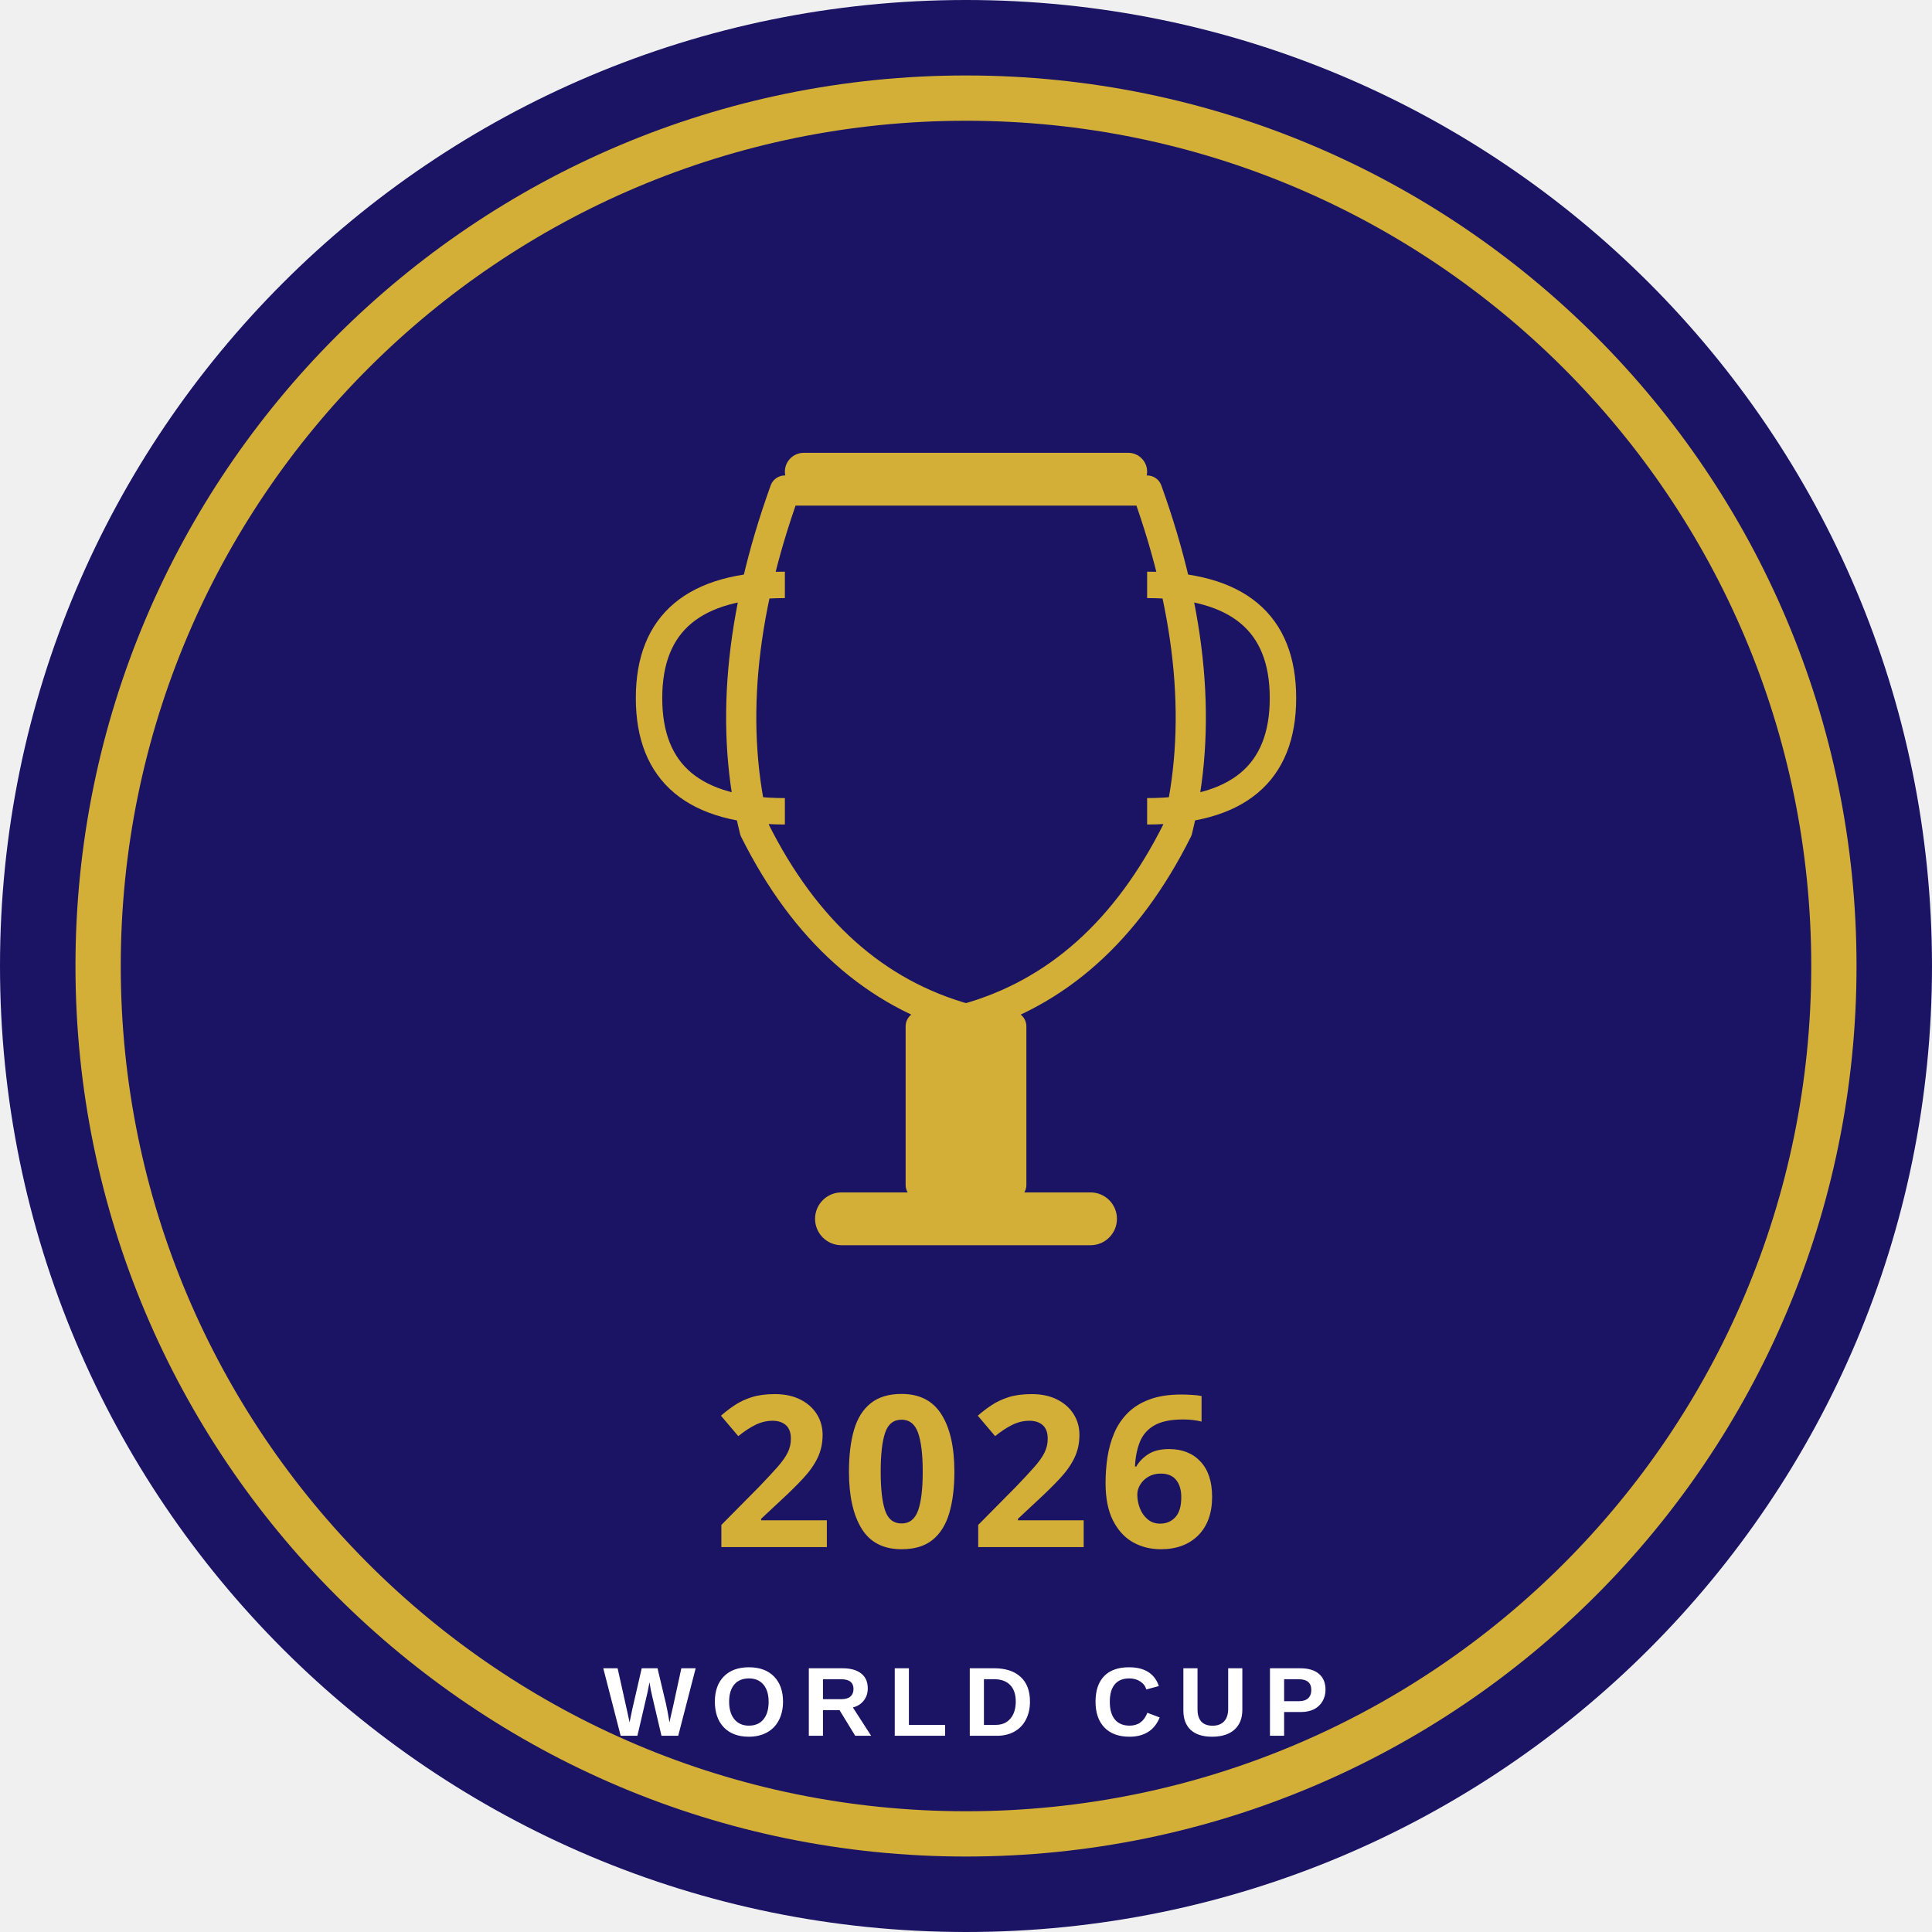
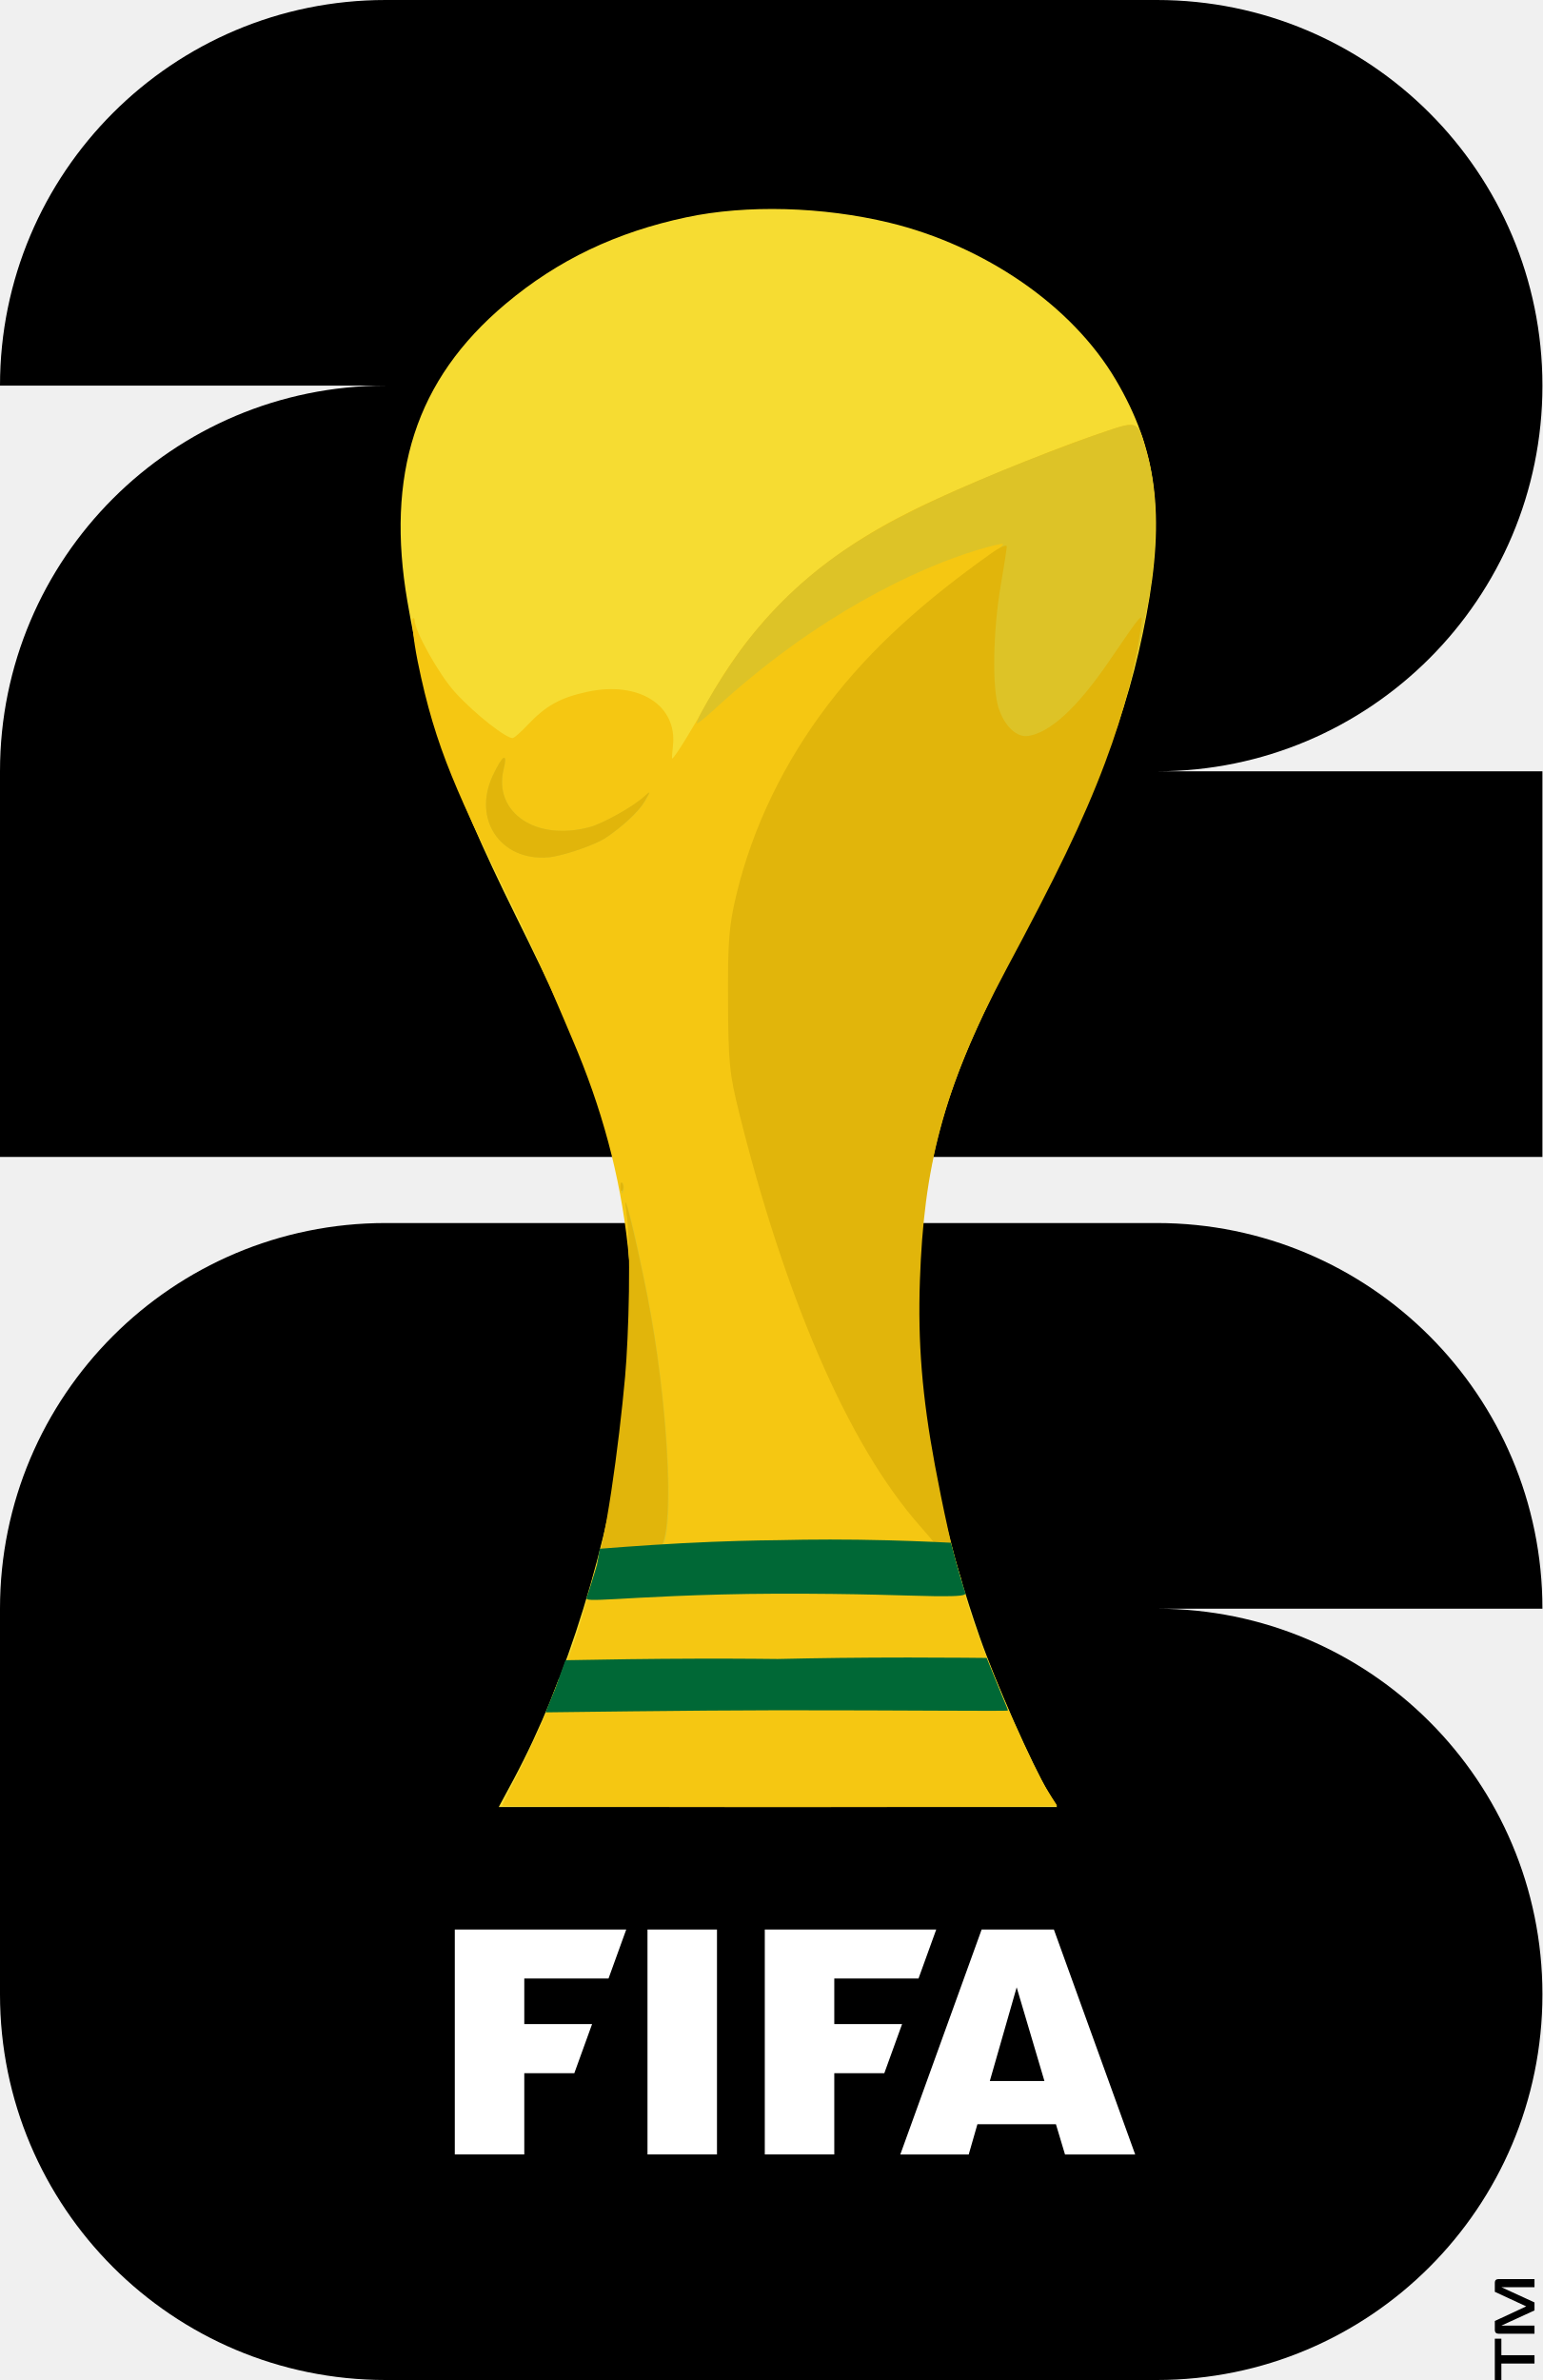
- <svg xmlns="http://www.w3.org/2000/svg" viewBox="0 0 512 512">
-   <circle cx="256" cy="256" r="256" fill="#1B1464" />
-   <circle cx="256" cy="256" r="230" fill="none" stroke="#D4AF37" stroke-width="12" />
-   <rect x="208" y="120" width="96" height="10" rx="5" fill="#D4AF37" />
-   <path d="M 208 130 Q 190 180 200 220 Q 220 260 256 270 Q 292 260 312 220 Q 322 180 304 130 Z" fill="none" stroke="#D4AF37" stroke-width="8" stroke-linejoin="round" />
-   <path d="M 208 155 Q 172 155 172 185 Q 172 215 208 215" fill="none" stroke="#D4AF37" stroke-width="7" />
-   <path d="M 304 155 Q 340 155 340 185 Q 340 215 304 215" fill="none" stroke="#D4AF37" stroke-width="7" />
-   <rect x="240" y="268" width="32" height="50" rx="4" fill="#D4AF37" />
-   <rect x="216" y="316" width="80" height="14" rx="7" fill="#D4AF37" />
-   <text x="256" y="410" text-anchor="middle" font-family="'Arial Black', sans-serif" font-size="56" font-weight="900" fill="#D4AF37" letter-spacing="2">2026</text>
-   <text x="256" y="460" text-anchor="middle" font-family="Arial, sans-serif" font-size="26" font-weight="bold" fill="white" letter-spacing="4">WORLD CUP</text>
+ <svg xmlns="http://www.w3.org/2000/svg" version="1.1" id="svg606" width="454.573" height="701.333" viewBox="0 0 454.573 701.333">
+   <defs id="defs610">
+     <clipPath clipPathUnits="userSpaceOnUse" id="clipPath622">
+       <path d="M 0,295.739 H 228.526 V 0 H 0 Z" id="path620" />
+     </clipPath>
+   </defs>
+   <g id="g614" transform="matrix(2.666667,0,0,-2.666667,-77.4136,744.9845)">
+     <g id="g616">
+       <g id="g618" clip-path="url(#clipPath622)">
+         <g id="g624" transform="translate(156.8791,144.2182)">
+           <path d="m 0,0 h -85.232 c -23.538,0 -42.617,-19.08 -42.617,-42.616 v -42.616 c 0,-23.537 19.079,-42.617 42.617,-42.617 H 0 c 23.537,0 42.616,19.08 42.616,42.617 0,23.536 -19.079,42.616 -42.616,42.616 H 42.616 C 42.616,-19.08 23.537,0 0,0 m 0,135.151 h -85.232 c -23.538,0 -42.617,-19.08 -42.617,-42.616 h 42.617 c -23.538,0 -42.617,-19.079 -42.617,-42.616 V 7.302 H 42.616 V 49.919 H 0 c 23.537,0 42.616,19.08 42.616,42.616 0,23.536 -19.079,42.616 -42.616,42.616" style="fill:#000000;fill-opacity:1;fill-rule:nonzero;stroke:none" id="path626" />
+         </g>
+         <g id="g628" transform="translate(79.2931,66.1489)">
+           <path d="m 0,0 v -24.857 h 7.68 v 8.977 h 5.528 l 1.966,5.432 H 7.68 v 5.032 h 9.308 L 18.947,0 Z" style="fill:#ffffff;fill-opacity:1;fill-rule:nonzero;stroke:none" id="path630" />
+         </g>
+         <g id="g632" transform="translate(100.589,66.1489)">
+           <path d="M 0,0 0.001,-24.857 H 7.68 V 0 Z" style="fill:#ffffff;fill-opacity:1;fill-rule:nonzero;stroke:none" id="path634" />
+         </g>
+         <g id="g636" transform="translate(113.5534,66.1489)">
+           <path d="m 0,0 v -24.857 h 7.68 v 8.977 h 5.528 l 1.966,5.432 H 7.68 v 5.032 h 9.308 L 18.947,0 Z" style="fill:#ffffff;fill-opacity:1;fill-rule:nonzero;stroke:none" id="path638" />
+         </g>
+         <g id="g640" transform="translate(141.3898,59.7612)">
+           <path d="m 0,0 3.069,-10.354 h -6.037 z m -3.871,6.388 -8.989,-24.859 h 7.561 l 0.96,3.34 H 4.34 l 1.003,-3.34 h 7.756 L 4.113,6.388 Z" style="fill:#ffffff;fill-opacity:1;fill-rule:nonzero;stroke:none" id="path642" />
+         </g>
+         <g id="g644" transform="translate(194.9572,20.935)">
+           <path d="M 0,0 H -0.722 V -4.565 H 0 v 1.818 h 3.662 v 0.922 H 0 Z" style="fill:#000000;fill-opacity:1;fill-rule:nonzero;stroke:none" id="path646" />
+         </g>
+         <g id="g648" transform="translate(198.6193,27.52)">
+           <path d="m 0,0 h -3.984 c -0.125,0 -0.223,-0.033 -0.293,-0.1 -0.072,-0.067 -0.107,-0.163 -0.107,-0.287 v -1.018 l 3.47,-1.61 -3.47,-1.614 v -1.013 c 0,-0.121 0.035,-0.215 0.107,-0.287 0.07,-0.07 0.168,-0.106 0.293,-0.106 H 0 v 0.896 H -3.661 L 0,-3.462 v 0.883 l -3.661,1.683 H 0 Z" style="fill:#000000;fill-opacity:1;fill-rule:nonzero;stroke:none" id="path650" />
+         </g>
+       </g>
+     </g>
+     <g id="g652">
+       <g id="g654" transform="matrix(69.54387,0,0,170.8742,81.62382,80.26397)" />
+     </g>
+   </g>
+   <g id="g1" transform="matrix(1.042344,0,0,0.9688687,135.2829,144.4009)">
+     <g id="g100501" transform="matrix(1.067188,0,0,0.9736831,-17.6902,-86.27694)">
+       <path style="display:none;fill:#f6e79c" d="m 27.322,498.749 c 0.295,-0.688 2.539,-5.754 4.974,-11.341 13.338,-30.606 22.644,-66.633 27.524,-103.737 1.155,-8.786 1.605,-24.517 1.446,-39.828 -0.16,-15.336 -0.926,-30.127 -2.244,-37.57 C 56.76,293.502 54.264,282.896 50.163,270.331 45.896,257.259 40.486,243.721 31.784,222.984 25.485,207.975 19.674,193.165 17.544,186.923 8.297,159.815 2.765,132.352 1.037,108.011 -0.37,88.193 1.761,74.697 9.516,57.798 18.595,38.015 33.425,22.845 51.325,12.962 69.176,3.105 90.02,-1.501 111.134,0.949 132.969,3.483 152.667,12.018 167.805,24.894 c 15.299,13.013 26.308,30.776 31.55,52.206 1.768,7.227 1.976,10.635 1.59,25.829 -0.315,12.428 -1.158,22.481 -3.11,33.172 -1.945,10.656 -5.019,22.072 -9.773,36.766 -2.241,6.928 -6.466,18.011 -11.75,30.904 -5.122,12.499 -11.371,27.017 -16.831,39.465 -10.818,24.663 -16.875,47.515 -19.878,73.628 -0.898,7.812 -1.054,21.06 -0.628,34.718 0.427,13.666 1.433,27.667 2.852,36.739 2.594,16.58 6.314,33.915 10.821,50.325 4.534,16.511 9.763,31.738 15.538,45.18 3.266,7.602 6.181,14.237 6.481,14.925 C 175.102,499.744 159.996,500 101,500 42.01,500 26.896,499.744 27.322,498.75" id="path100507" />
+       <path style="display:inline;fill:#f6dc32;fill-opacity:1" d="m 30.97,491.509 c 7.169,-15.809 13.391,-33.796 18.551,-53.538 5.1,-19.513 8.977,-40.101 11.172,-58.905 2.204,-18.879 1.833,-51.861 -0.717,-68.677 -1.957,-12.908 -4.49,-24.302 -8.836,-37.943 -4.521,-14.192 -10.329,-28.868 -19.468,-50.651 C 22.495,199.919 16.712,184.211 12.345,168.997 8.053,154.04 5.337,140.164 2.879,123.273 0.055,103.866 0.528,86.484 4.744,71.112 8.977,55.678 16.932,42.34 28.903,30.473 42.824,16.672 58.265,8.075 76.777,3.421 92.717,-0.586 112.973,0.075 130.68,5.126 c 12.431,3.546 24.583,10.048 34.939,18.455 10.426,8.465 19.116,18.924 24.967,30.615 10.91,21.798 13.104,42.213 8.098,73.532 -2.492,15.592 -5.782,29.736 -11.337,46.331 -6.051,18.079 -12.949,34.172 -25.192,62.322 -6.602,15.181 -11.057,26.815 -14.314,37.461 -3.248,10.615 -5.332,20.338 -7.158,32.038 -3.104,19.888 -3.514,41.834 -1.203,65.604 2.302,23.678 7.333,49.324 15.046,75.4 2.007,6.786 5.472,16.834 9.059,26.373 3.562,9.472 7.075,17.987 9.065,21.98 0.794,1.593 2.382,4.764 2.382,4.764 -24.662,0 -73.971,0 -73.971,0 -24.662,0 -73.971,0 -73.971,0 1.297,-2.821 2.587,-5.642 3.879,-8.491 z" id="path100506" />
+       <path style="fill:#f6dc34;fill-opacity:0" d="m 29.432,495.116 c 3.716,-7.388 8.301,-18.969 12.711,-32.262 4.419,-13.318 8.491,-27.838 11.301,-40.424 7.418,-33.213 10.048,-60.211 8.848,-86.689 -0.832,-18.364 -2.617,-32.99 -6.922,-49.595 C 50.946,269.081 44.378,251.624 33.722,226.229 23.66,202.248 17.734,186.532 13.174,170.956 8.716,155.729 5.878,141.533 2.756,122.292 2.061,118.009 1.501,107.474 1.524,98.962 1.559,86.059 1.933,82.007 3.809,74.841 8.354,57.483 17.061,42.373 29.093,30.357 41.035,18.431 56.314,9.512 73.6,4.443 80.341,2.466 85.683,1.658 94.773,1.265 c 24.044,-1.04 43.936,4.383 63.606,17.092 14.642,9.46 29.515,27.769 35.965,44.653 7.364,19.279 8.51,36.351 4.321,63.472 -2.198,14.23 -5.282,27.757 -10.122,42.882 -5.024,15.702 -11.288,31.305 -20.801,53.146 -7.892,18.119 -12.335,28.897 -15.423,37.191 -3.014,8.096 -4.664,13.671 -6.619,21.123 -6.308,24.044 -7.538,34.693 -7.492,62.024 0.025,14.691 0.589,28.2 1.441,34.502 4.377,32.367 11.15,61.19 22.125,91.425 3.606,9.935 7.457,19.593 8.726,22.173 1.231,2.501 2.557,5.567 2.938,6.8 0.232,0.753 0.696,2.253 0.696,2.253 -24.533,0 -73.584,0 -73.584,0 -24.533,0 -73.584,0 -73.584,0 0.823,-1.624 1.644,-3.25 2.466,-4.884 z" id="path100505" />
+       <path style="fill:#f5c712;fill-opacity:1" d="m 28,499.545 c -4e-6,-0.25 1.858,-4.634 4.117,-9.812 3.979,-9.12 9.02,-22.629 14.258,-38.986 1.54,-4.811 4.079,-14.981 6.56,-26.11 2.459,-11.029 4.77,-22.585 5.768,-29.072 3.814,-24.816 4.649,-48.216 2.598,-70.572 C 59.239,302.525 54.308,281.366 46.667,260.344 44.25,253.695 38.712,237.727 31.762,221.018 23.782,201.834 18.663,189.608 14.613,177.841 10.659,166.355 8.017,156.053 5.624,142.155 4.442,135.293 3.999,129.113 4.287,128.77 c 0.288,-0.343 0.524,-0.087 0.522,0.568 -0.006,3.211 6.427,16.917 10.768,22.518 5.465,7.051 13.848,14.645 15.283,14.21 0.475,-0.144 2.214,-1.973 3.866,-4.04 4.808,-6.014 8.623,-8.54 15.747,-10.364 13.941,-3.569 23.957,4.344 22.779,16.822 -0.209,2.21 -0.306,4.017 -0.218,4 0.638,-0.12 5.579,-9.676 9.611,-18.209 12.751,-26.982 30.189,-45.253 53.676,-59.046 6.901,-4.053 15.695,-8.523 24.365,-12.723 8.317,-4.029 17.628,-8.35 23.826,-10.832 12.43,-4.978 11.691,-5.609 14.335,5.643 2.956,12.577 2.941,28.961 -0.072,48.482 -2.249,14.568 -5.332,28.194 -10.17,43.369 -5.023,15.756 -11.29,31.362 -20.864,53.343 -7.892,18.119 -12.335,28.897 -15.423,37.191 -3.014,8.096 -4.664,13.671 -6.619,21.123 -6.378,24.312 -7.556,34.638 -7.479,62.585 0.04,14.54 0.61,28.514 1.385,33.935 3.242,22.689 6.385,38.647 12.547,62.312 1.332,5.117 4.785,15.558 8.544,25.972 3.782,10.478 7.658,20.347 9.976,25.498 1.954,4.343 4.339,8.185 4.339,8.43 -1.2e-4,0.245 -33.862,0.445 -74.012,0.445 -40.15,0 -73,-0.205 -73,-0.455 l 4e-5,0" id="path100504" />
+       <path style="fill:#ddc327;fill-opacity:1" d="m 39.909,470.069 c -0.001,-0.184 0.703,-2.533 1.561,-5.245 0.52,-1.644 1.559,-4.952 1.559,-4.952 10.687,-0.314 22.966,-0.649 36.085,-0.846 12.041,-0.181 21.677,-0.182 21.677,-0.182 11.03,-0.016 22.703,0.086 36.136,0.365 12.042,0.25 21.668,0.552 21.668,0.552 0.449,1.336 1.345,3.993 1.345,3.993 0.754,2.232 1.54,4.516 1.811,5.28 0.37,1.042 -12.178,0.685 -60.701,0.721 -33.648,0.025 -61.14,0.497 -61.141,0.313 z m 11.68,-38.943 c -0.003,-0.256 1.083,-5.11 2.409,-10.866 3.303,-14.332 6.68,-37.206 7.99,-53.733 0.998,-12.596 0.458,-39.445 -1.031,-52.547 -0.972,-8.554 2.158,5.766 5.627,26.55 2.495,14.946 4.272,32.076 5.07,46.552 0.799,14.483 0.61,26.137 -0.798,30.47 -0.243,0.747 0.781,1.079 5.881,1.056 5.1,-0.023 14.282,-0.51 30.364,-0.366 20.258,0.182 36.812,1.326 36.811,0.952 -7.2e-4,-0.373 -2.26,-3.584 -5.025,-7.171 -9.528,-12.363 -18.486,-30.446 -26.693,-52.9 -8.134,-22.254 -15.447,-48.62 -21.192,-75.887 -2.607,-12.376 -2.904,-15.647 -2.979,-35.607 -0.07,-18.448 0.277,-23.184 2.307,-33.027 4.148,-20.11 12.397,-40.318 23.767,-58.166 11.466,-17.999 25.455,-32.706 41.562,-45.987 3.001,-2.475 5.274,-4.736 5.056,-4.971 -0.218,-0.235 -3.168,0.571 -6.562,1.775 -8.81,3.124 -19.442,8.411 -30.873,16.047 -11.471,7.662 -24.89,18.435 -39.373,34.154 -2.394,2.598 -4.347,4.426 -4.343,3.963 0.007,-0.873 2.062,-5.423 4.75,-10.618 2.741,-5.296 5.957,-10.921 8.54,-14.818 7.984,-12.045 16.741,-21.573 27.492,-29.913 11.04,-8.564 23.311,-15.29 39.758,-23.338 6.353,-3.109 19.581,-9.123 24.409,-11.057 12.43,-4.978 11.691,-5.609 14.335,5.643 2.956,12.577 2.941,28.961 -0.072,48.482 -2.249,14.568 -5.332,28.194 -10.17,43.369 -5.023,15.756 -11.29,31.362 -20.864,53.343 -7.892,18.119 -12.335,28.897 -15.423,37.191 -3.014,8.096 -4.664,13.671 -6.619,21.123 -6.308,24.044 -7.538,34.693 -7.492,62.024 0.025,14.691 0.589,28.2 1.441,34.502 2.035,15.05 5.928,36.213 8.288,45.059 1.109,4.159 2.016,7.842 2.016,8.23 5.3e-4,0.387 -22.133,-1.059 -49.213,-0.968 -13.775,0.046 -25.606,0.495 -34.741,0.9 -8.902,0.395 -14.41,0.685 -14.412,0.557 z m 7.916,-124.429 c -0.012,-1.488 0.212,-2.153 0.497,-1.476 0.285,0.677 0.294,1.897 0.021,2.709 -0.273,0.812 -0.506,0.257 -0.518,-1.233 z M 40.281,203.334 C 27.615,204.604 20.01,191.49 25.575,177.676 c 2.664,-6.613 3.951,-7.243 2.805,-1.734 -1.381,6.639 0.849,12.37 5.145,15.744 4.322,3.395 10.695,4.41 17.711,2.2 3.515,-1.107 11.429,-6.318 14.363,-9.425 1.917,-2.031 1.872,-1.926 0.263,1.349 -1.579,3.215 -5.932,7.955 -10.337,11.409 -2.889,2.266 -11.512,5.74 -15.244,6.115 z" id="path100503" />
+       <path style="fill:#e1b50b;fill-opacity:1;stroke-width:0.999" d="m 40.421,468.054 c 0.371,-1.279 1.06,-3.443 1.507,-4.736 0.274,-0.793 0.822,-2.384 0.822,-2.384 10.693,-0.3 22.989,-0.621 36.115,-0.811 12.05,-0.174 21.694,-0.176 21.694,-0.176 11.038,-0.017 22.722,0.079 36.164,0.344 12.051,0.237 21.686,0.525 21.686,0.525 0.536,1.432 1.607,4.278 1.607,4.278 0.884,2.343 1.606,4.469 1.606,4.744 4e-5,0.275 -27.425,-0.11 -60.958,-0.08 -20.327,0.018 -60.929,0.651 -60.929,0.651 -6.5e-5,2.2e-4 0.685,-2.353 0.685,-2.353 z m 11.554,-39.489 c 1.642,-4.737 3.386,-15.118 4.933,-27.135 1.54,-11.967 2.872,-25.476 3.668,-35.902 0.934,-12.237 1.69,-41.129 0.278,-52.071 -1.131,-8.76 2.523,8.543 5.612,27.093 2.637,15.837 4.431,33.515 5.145,48.114 0.715,14.611 0.345,25.976 -1.315,29.644 -0.474,1.047 -0.67,4.67 3.752,7.856 4.539,3.27 13.389,5.853 31.618,5.933 10.288,0.045 20.458,-2.498 27.721,-5.142 7.315,-2.663 11.877,-5.506 11.198,-6.434 -0.154,-0.211 -2.529,-3.841 -5.625,-7.957 -9.901,-13.165 -18.921,-31.285 -27.082,-53.575 -8.102,-22.129 -15.273,-48.179 -21.065,-75.739 -2.6,-12.372 -2.896,-15.643 -2.972,-35.603 -0.07,-18.447 0.276,-23.185 2.301,-33.029 4.229,-20.564 12.474,-40.803 24.085,-58.8 11.791,-18.276 26.135,-33.007 43.442,-47.512 2.228,-1.867 4.022,-2.79 4.018,-2.031 -0.004,0.754 -0.713,6.19 -1.576,12.049 -2.059,13.98 -2.353,32.038 -0.573,38.408 1.585,5.673 4.842,9.304 7.901,8.692 5.635,-1.127 12.6,-8.243 21.391,-23.399 8.775,-15.129 9.079,-15.873 8.43,-10.712 -1.56,12.407 -4.178,25.752 -9.548,42.583 -5.815,18.23 -13.106,35.707 -26.307,64.782 -8.484,18.687 -13.894,34.294 -17.333,49.516 -3.429,15.179 -4.866,29.855 -5.384,47.15 -0.587,19.576 0.588,36.439 3.978,57.919 1.846,11.695 5.165,30.275 6.863,35.138 0.374,1.071 -0.763,1.313 -10.347,1 -4.491,-0.146 -21.477,-0.934 -38.661,-0.869 -23.285,0.088 -35.572,1.073 -41.965,1.226 -6.394,0.153 -6.903,-0.267 -6.583,-1.192 z m 7.346,-122.455 c 0.038,-1.272 0.274,-1.587 0.601,-0.801 0.296,0.711 0.267,1.655 -0.063,2.095 -0.33,0.44 -0.572,-0.143 -0.538,-1.294 0,0 3e-6,0 3e-6,0 z M 40.234,203.351 c -12.631,1.258 -20.214,-11.865 -14.664,-25.673 2.657,-6.611 3.94,-7.24 2.797,-1.731 -1.377,6.638 0.846,12.371 5.13,15.75 4.309,3.399 10.664,4.421 17.661,2.215 3.506,-1.106 11.395,-6.312 14.322,-9.421 1.912,-2.031 1.867,-1.926 0.263,1.349 -1.575,3.215 -5.915,7.954 -10.307,11.407 -2.882,2.265 -11.478,5.733 -15.201,6.104 z" id="path100502" />
+       <path style="fill:#006836;fill-opacity:1" d="m 40.544,467.368 c 0.912,-2.726 0.977,-2.743 1.431,-4.052 0.938,-3.037 2.808,-9.179 2.808,-9.179 10.441,-0.232 22.294,-0.451 35.106,-0.49 11.716,-0.035 21.092,0.109 21.092,0.109 10.525,-0.288 21.8,-0.464 34.629,-0.464 11.54,-10e-6 20.765,0.136 20.765,0.136 1.34,3.933 4.017,11.673 4.017,11.673 0.824,2.372 1.611,4.467 1.611,4.743 4e-5,0.275 -27.502,-0.114 -61.128,-0.087 -20.468,0.017 -61.354,0.654 -61.354,0.654 0.341,-1.012 0.681,-2.026 1.022,-3.042 z m 9.824,-32.75 c 0.349,-1.037 2.427,-8.773 2.766,-10.347 0.25,-1.647 0.749,-4.952 0.749,-4.952 8.792,-0.822 18.814,-1.641 29.63,-2.156 9.899,-0.472 17.825,-0.529 17.825,-0.529 8.618,-0.247 17.977,-0.282 28.488,0.034 9.492,0.286 17.075,0.771 17.075,0.771 0.489,2.173 1.465,6.494 1.465,6.494 0.349,1.541 1.985,8.131 2.335,9.143 0.279,0.807 -1.066,1.162 -8.077,1.056 -7.012,-0.106 -19.697,-0.85 -42.1,-0.774 -20.2,0.069 -37.28,1.352 -42.074,1.657 -7.003,0.446 -8.35,0.405 -8.081,-0.396 z" id="path100501" />
+     </g>
+   </g>
</svg>
